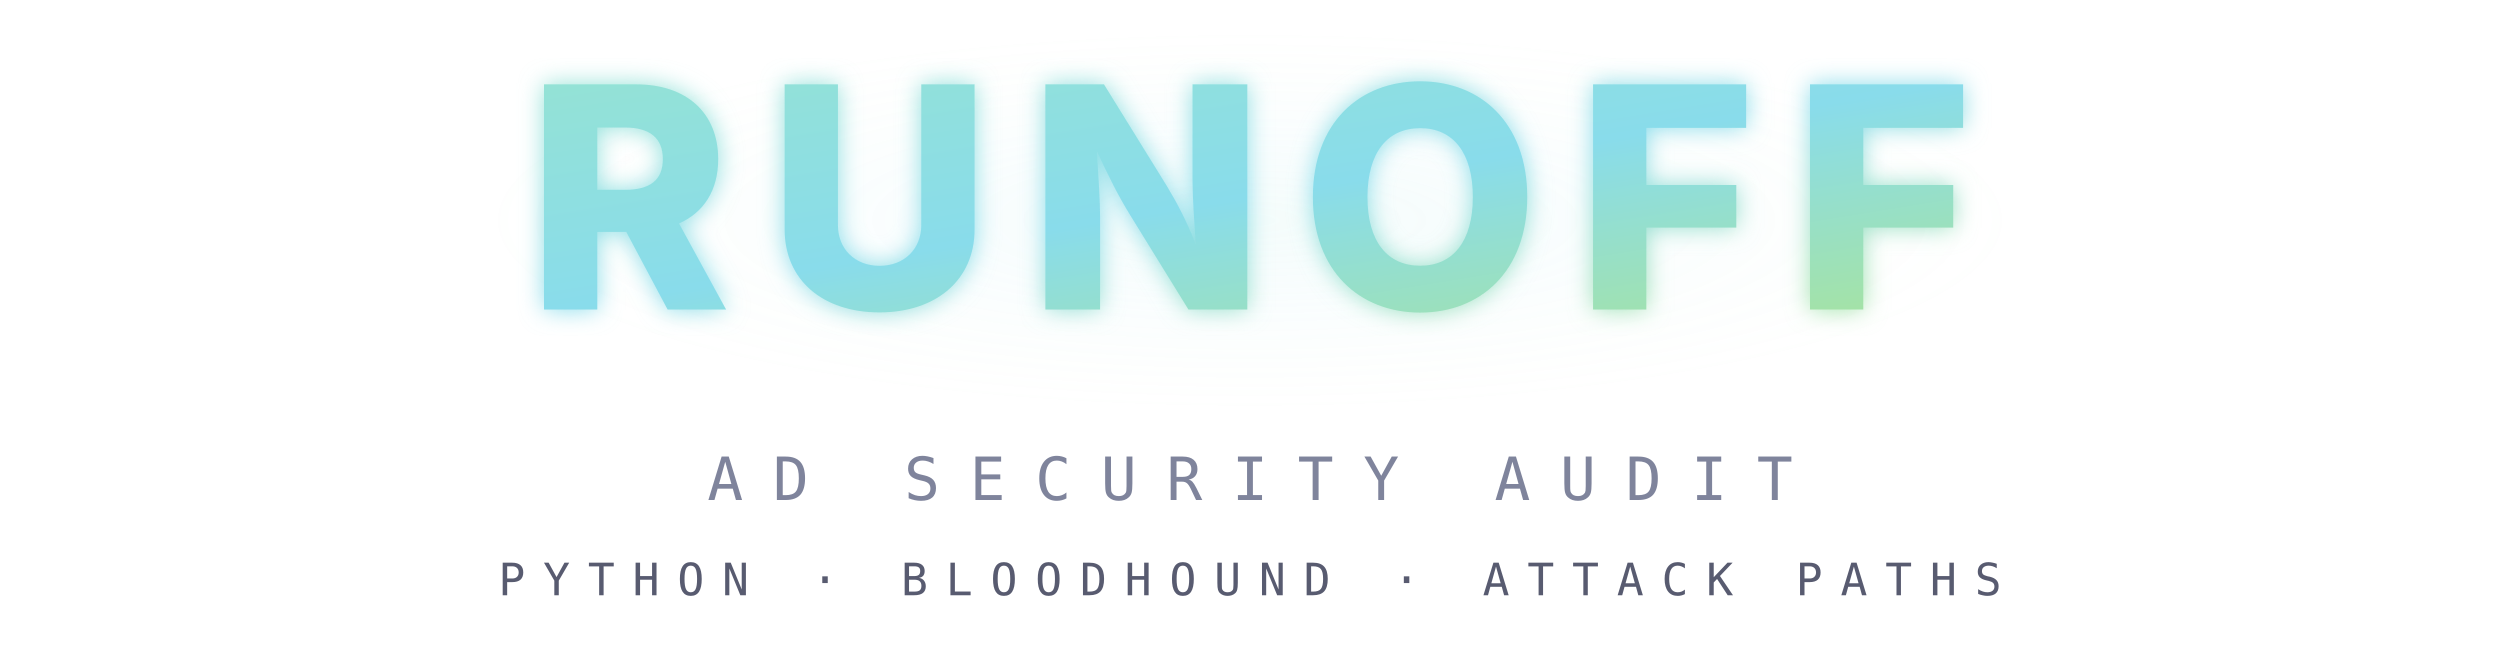
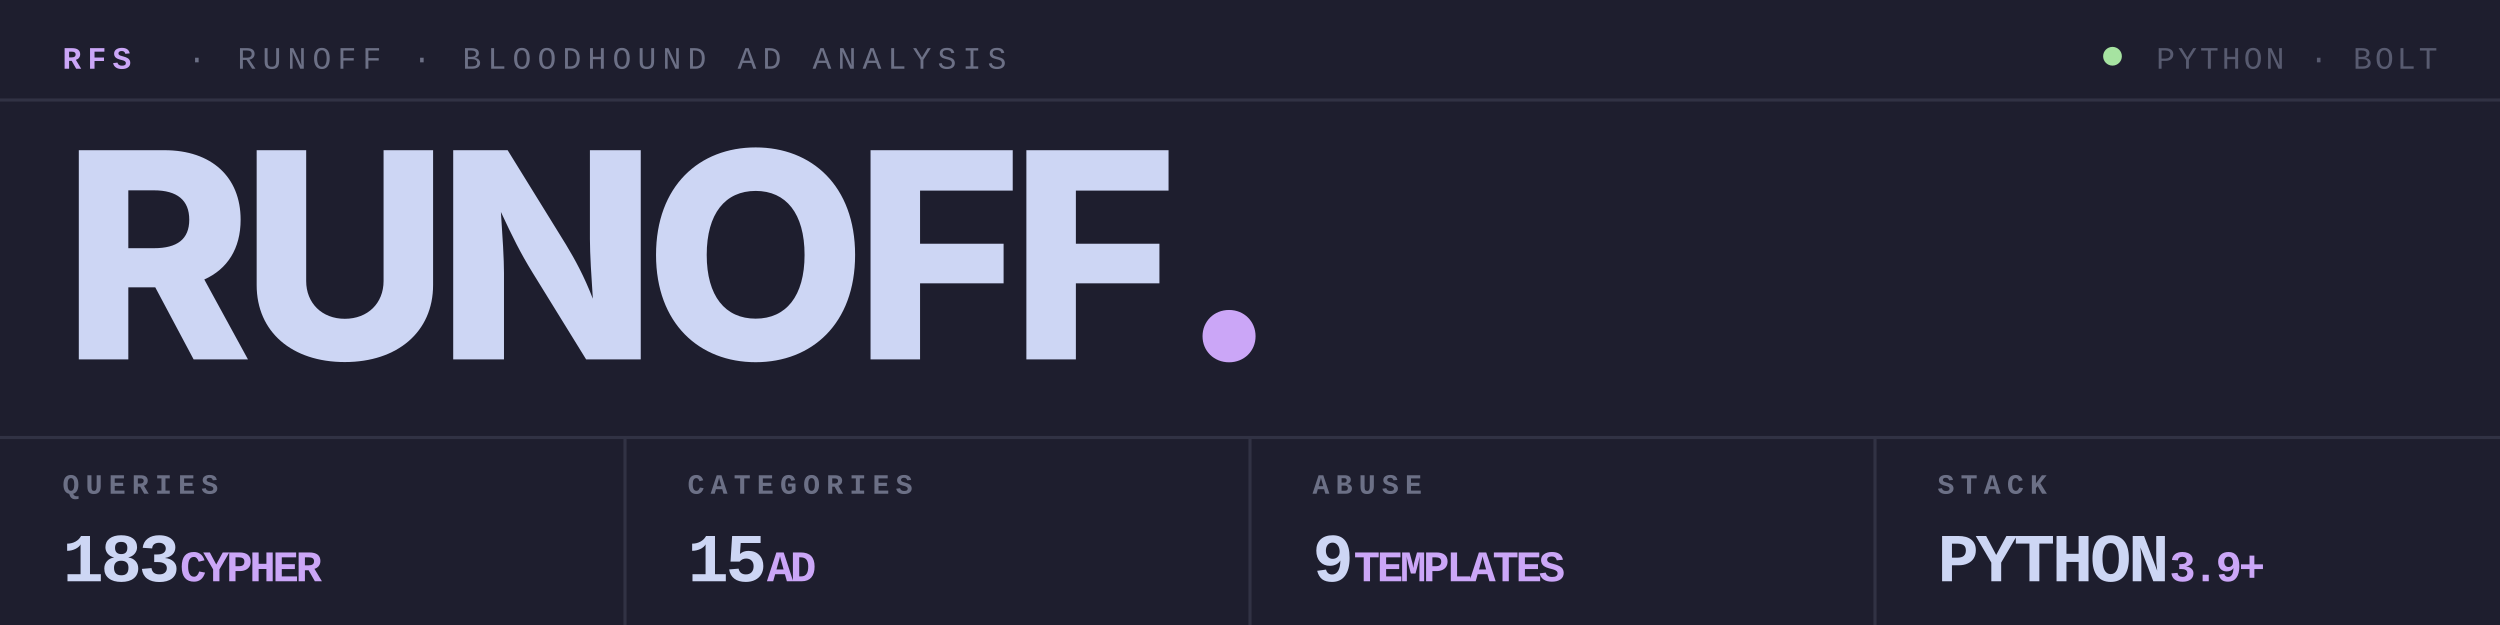
- <svg xmlns="http://www.w3.org/2000/svg" viewBox="0 0 420 110" fill="none">
-   <defs>
-     <linearGradient id="grad" x1="0%" y1="0%" x2="100%" y2="100%">
-       <stop offset="0%" stop-color="#94e2d5" />
-       <stop offset="50%" stop-color="#89dceb" />
-       <stop offset="100%" stop-color="#a6e3a1" />
-     </linearGradient>
-     <radialGradient id="glow" cx="50%" cy="40%" r="40%">
-       <stop offset="0%" stop-color="#94e2d5" stop-opacity="0.1" />
-       <stop offset="50%" stop-color="#89dceb" stop-opacity="0.04" />
-       <stop offset="100%" stop-color="#a6e3a1" stop-opacity="0" />
-     </radialGradient>
-     <filter id="textglow">
-       <feGaussianBlur in="SourceGraphic" stdDeviation="2" result="blur" />
-       <feComposite in="SourceGraphic" in2="blur" operator="over" />
-     </filter>
-   </defs>
-   <ellipse cx="210" cy="45" rx="160" ry="40" fill="url(#glow)" />
-   <text x="210" y="52" text-anchor="middle" font-family="'Inter', 'SF Pro Display', 'Segoe UI', 'Helvetica Neue', Arial, sans-serif" font-size="52" font-weight="800" fill="url(#grad)" letter-spacing="6" filter="url(#textglow)">RUNOFF</text>
-   <line x1="125" y1="68" x2="295" y2="68" stroke="url(#grad)" stroke-width="0.6" opacity="0.2" />
-   <text x="210" y="84" text-anchor="middle" font-family="'JetBrains Mono', 'SF Mono', 'Fira Code', 'Cascadia Code', monospace" font-size="10" font-weight="400" fill="#7f849c" letter-spacing="5">AD SECURITY AUDIT</text>
-   <text x="210" y="100" text-anchor="middle" font-family="'JetBrains Mono', 'SF Mono', 'Fira Code', monospace" font-size="7.5" font-weight="400" fill="#585b70" letter-spacing="3">PYTHON · BLOODHOUND · ATTACK PATHS</text>
+ <svg xmlns="http://www.w3.org/2000/svg" viewBox="0 0 800 200" fill="none">
+   <rect x="0" y="0" width="800" height="200" fill="#1e1e2e" />
+   <line x1="0" y1="32" x2="800" y2="32" stroke="#313244" stroke-width="1" />
+   <text x="20" y="22" font-family="'JetBrains Mono', 'Courier New', monospace" font-size="10" font-weight="700" fill="#cba6f7" letter-spacing="2">RFS</text>
+   <text x="60" y="22" font-family="'JetBrains Mono', 'Courier New', monospace" font-size="10" font-weight="400" fill="#6c7086" letter-spacing="2">·  RUNOFF  ·  BLOODHOUND AD ANALYSIS</text>
+   <circle cx="676" cy="18" r="3" fill="#a6e3a1" />
+   <text x="780" y="22" text-anchor="end" font-family="'JetBrains Mono', 'Courier New', monospace" font-size="10" font-weight="400" fill="#585b70" letter-spacing="1">PYTHON · BOLT</text>
+   <text x="20" y="115" font-family="'Inter', 'Helvetica Neue', Arial, sans-serif" font-size="92" font-weight="800" fill="#cdd6f4" letter-spacing="-4">RUNOFF<tspan fill="#cba6f7">.</tspan>
+   </text>
+   <line x1="0" y1="140" x2="800" y2="140" stroke="#313244" stroke-width="1" />
+   <line x1="200" y1="140" x2="200" y2="200" stroke="#313244" stroke-width="1" />
+   <line x1="400" y1="140" x2="400" y2="200" stroke="#313244" stroke-width="1" />
+   <line x1="600" y1="140" x2="600" y2="200" stroke="#313244" stroke-width="1" />
+   <text x="20" y="158" font-family="'JetBrains Mono', 'Courier New', monospace" font-size="9" font-weight="600" fill="#6c7086" letter-spacing="2">QUERIES</text>
+   <text x="20" y="186" font-family="'JetBrains Mono', 'Courier New', monospace" font-size="22" font-weight="700" fill="#cdd6f4" letter-spacing="-1">183<tspan fill="#cba6f7" font-size="14"> CYPHER</tspan>
+   </text>
+   <text x="220" y="158" font-family="'JetBrains Mono', 'Courier New', monospace" font-size="9" font-weight="600" fill="#6c7086" letter-spacing="2">CATEGORIES</text>
+   <text x="220" y="186" font-family="'JetBrains Mono', 'Courier New', monospace" font-size="22" font-weight="700" fill="#cdd6f4" letter-spacing="-1">15<tspan fill="#cba6f7" font-size="14"> AD</tspan>
+   </text>
+   <text x="420" y="158" font-family="'JetBrains Mono', 'Courier New', monospace" font-size="9" font-weight="600" fill="#6c7086" letter-spacing="2">ABUSE</text>
+   <text x="420" y="186" font-family="'JetBrains Mono', 'Courier New', monospace" font-size="22" font-weight="700" fill="#cdd6f4" letter-spacing="-1">9<tspan fill="#cba6f7" font-size="14"> TEMPLATES</tspan>
+   </text>
+   <text x="620" y="158" font-family="'JetBrains Mono', 'Courier New', monospace" font-size="9" font-weight="600" fill="#6c7086" letter-spacing="2">STACK</text>
+   <text x="620" y="186" font-family="'JetBrains Mono', 'Courier New', monospace" font-size="22" font-weight="700" fill="#cdd6f4" letter-spacing="-1">PYTHON<tspan fill="#cba6f7" font-size="14"> 3.9+</tspan>
+   </text>
</svg>
